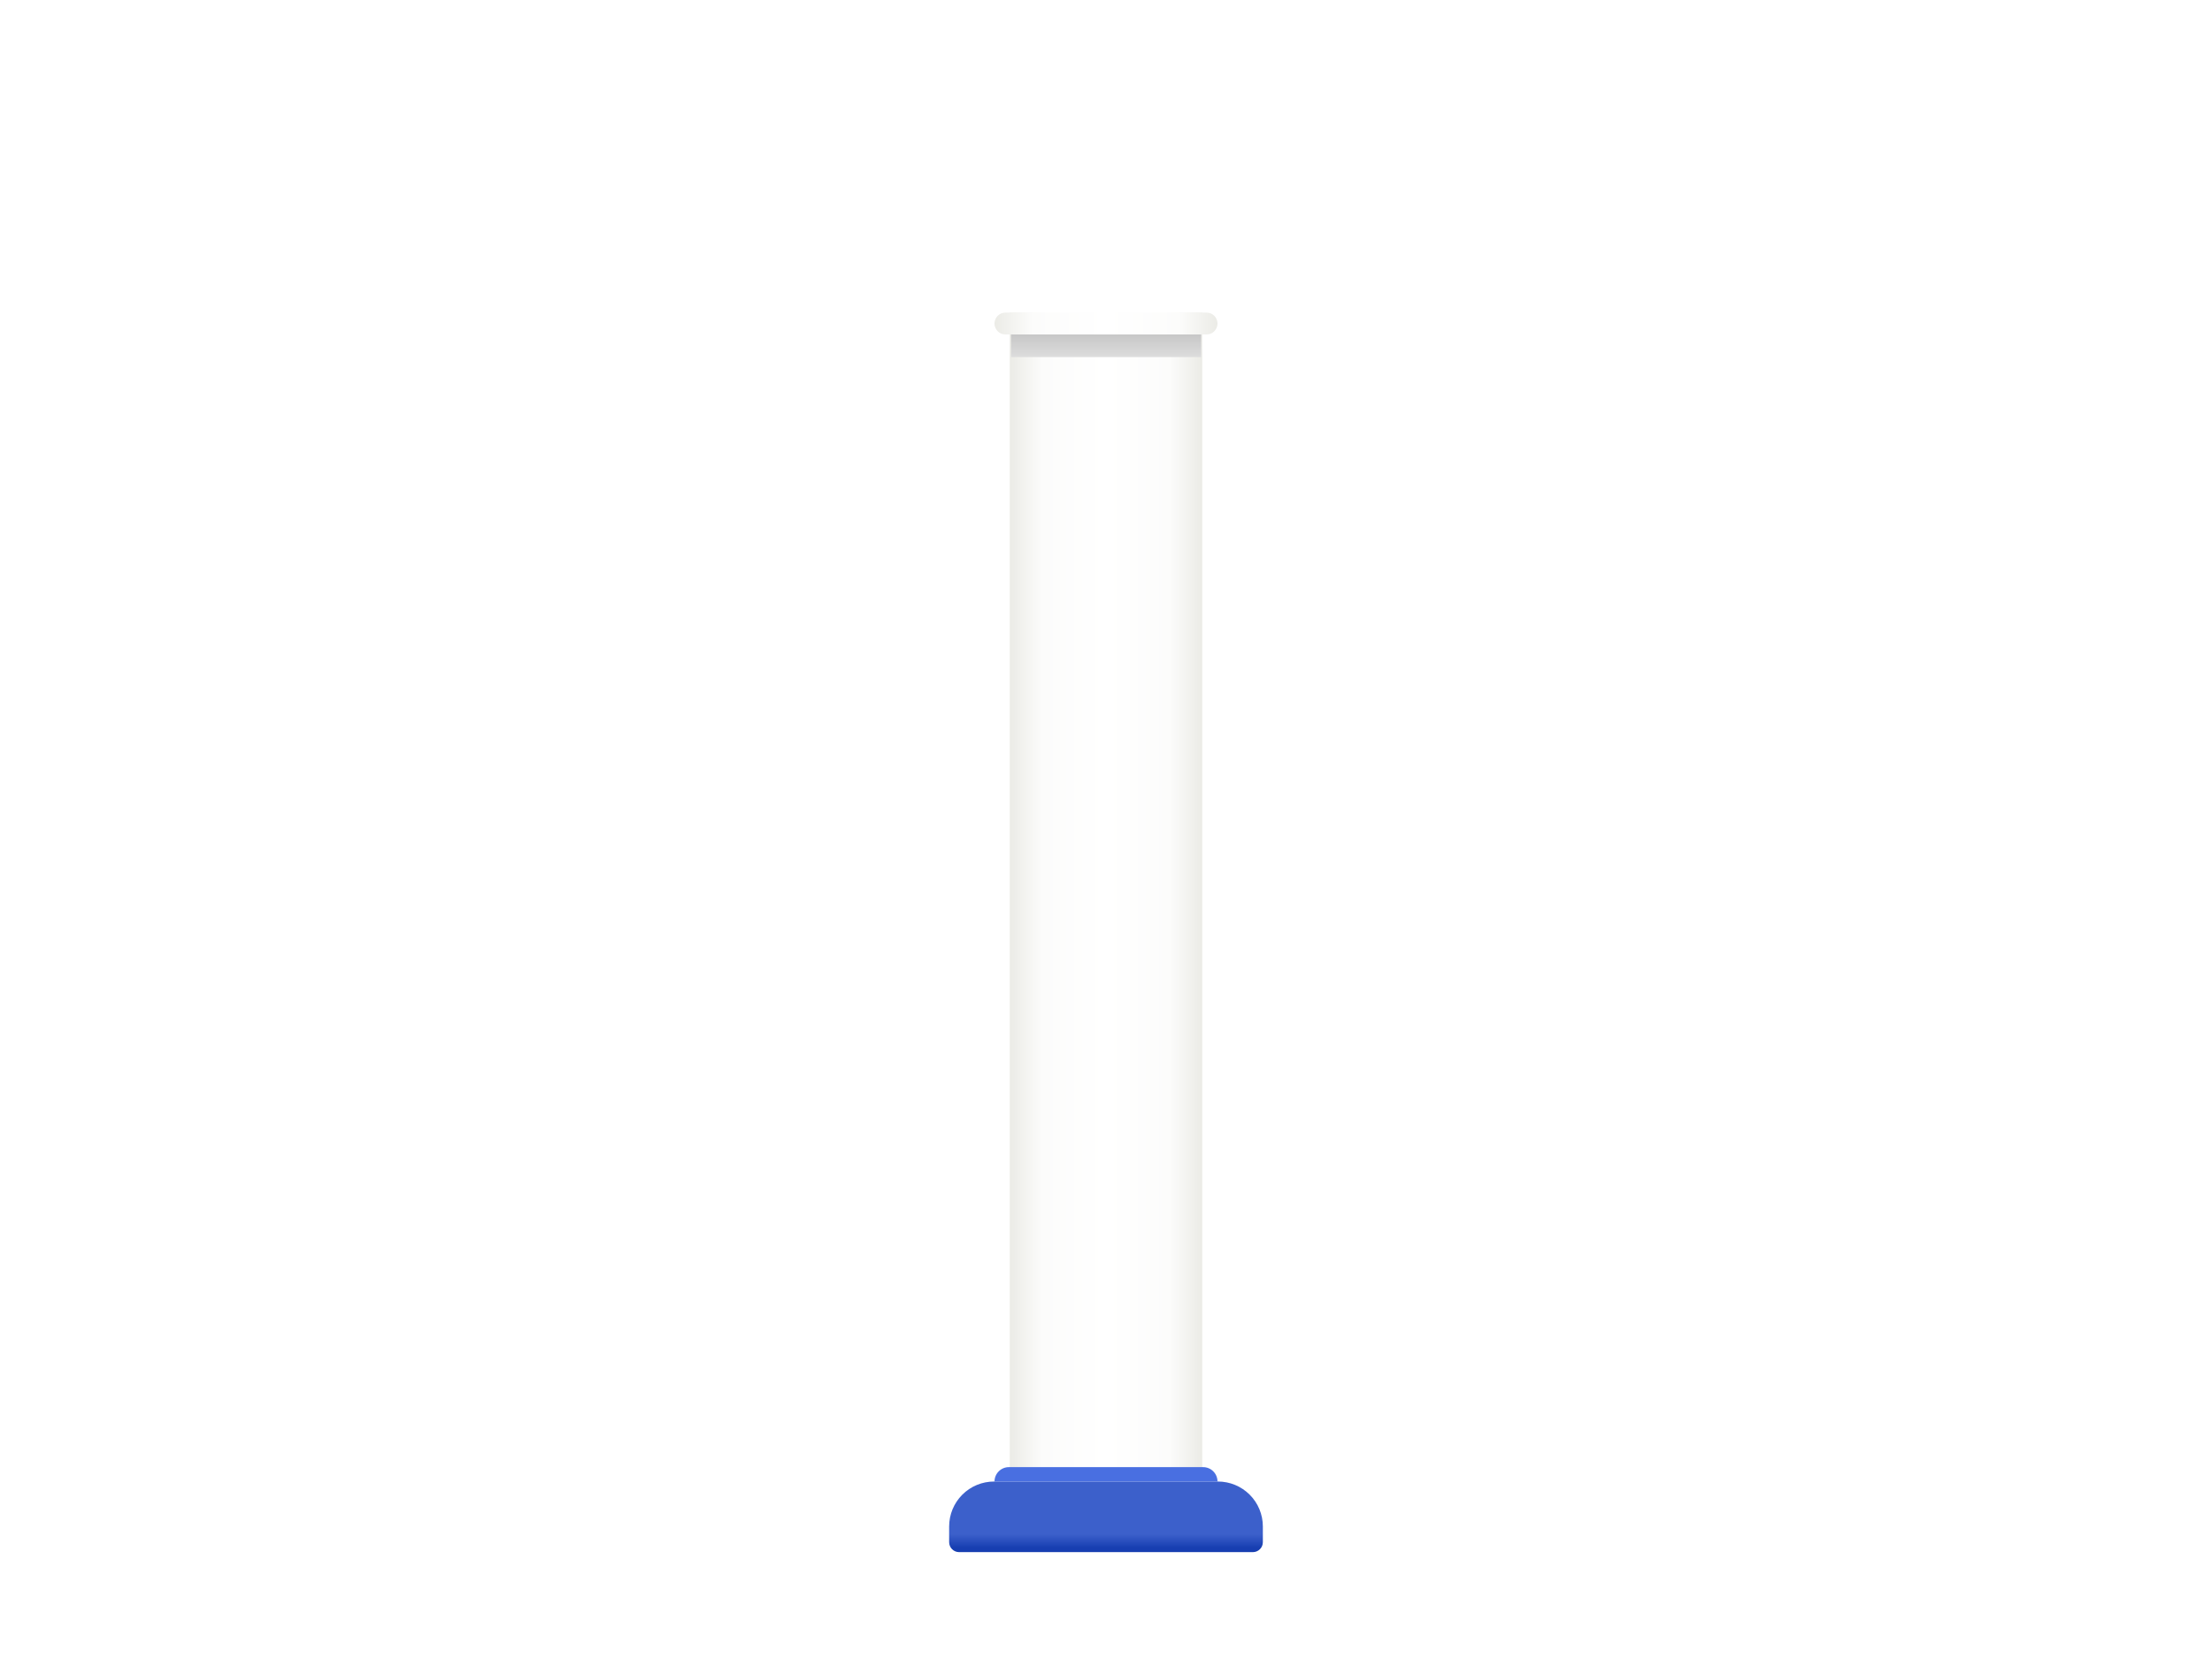
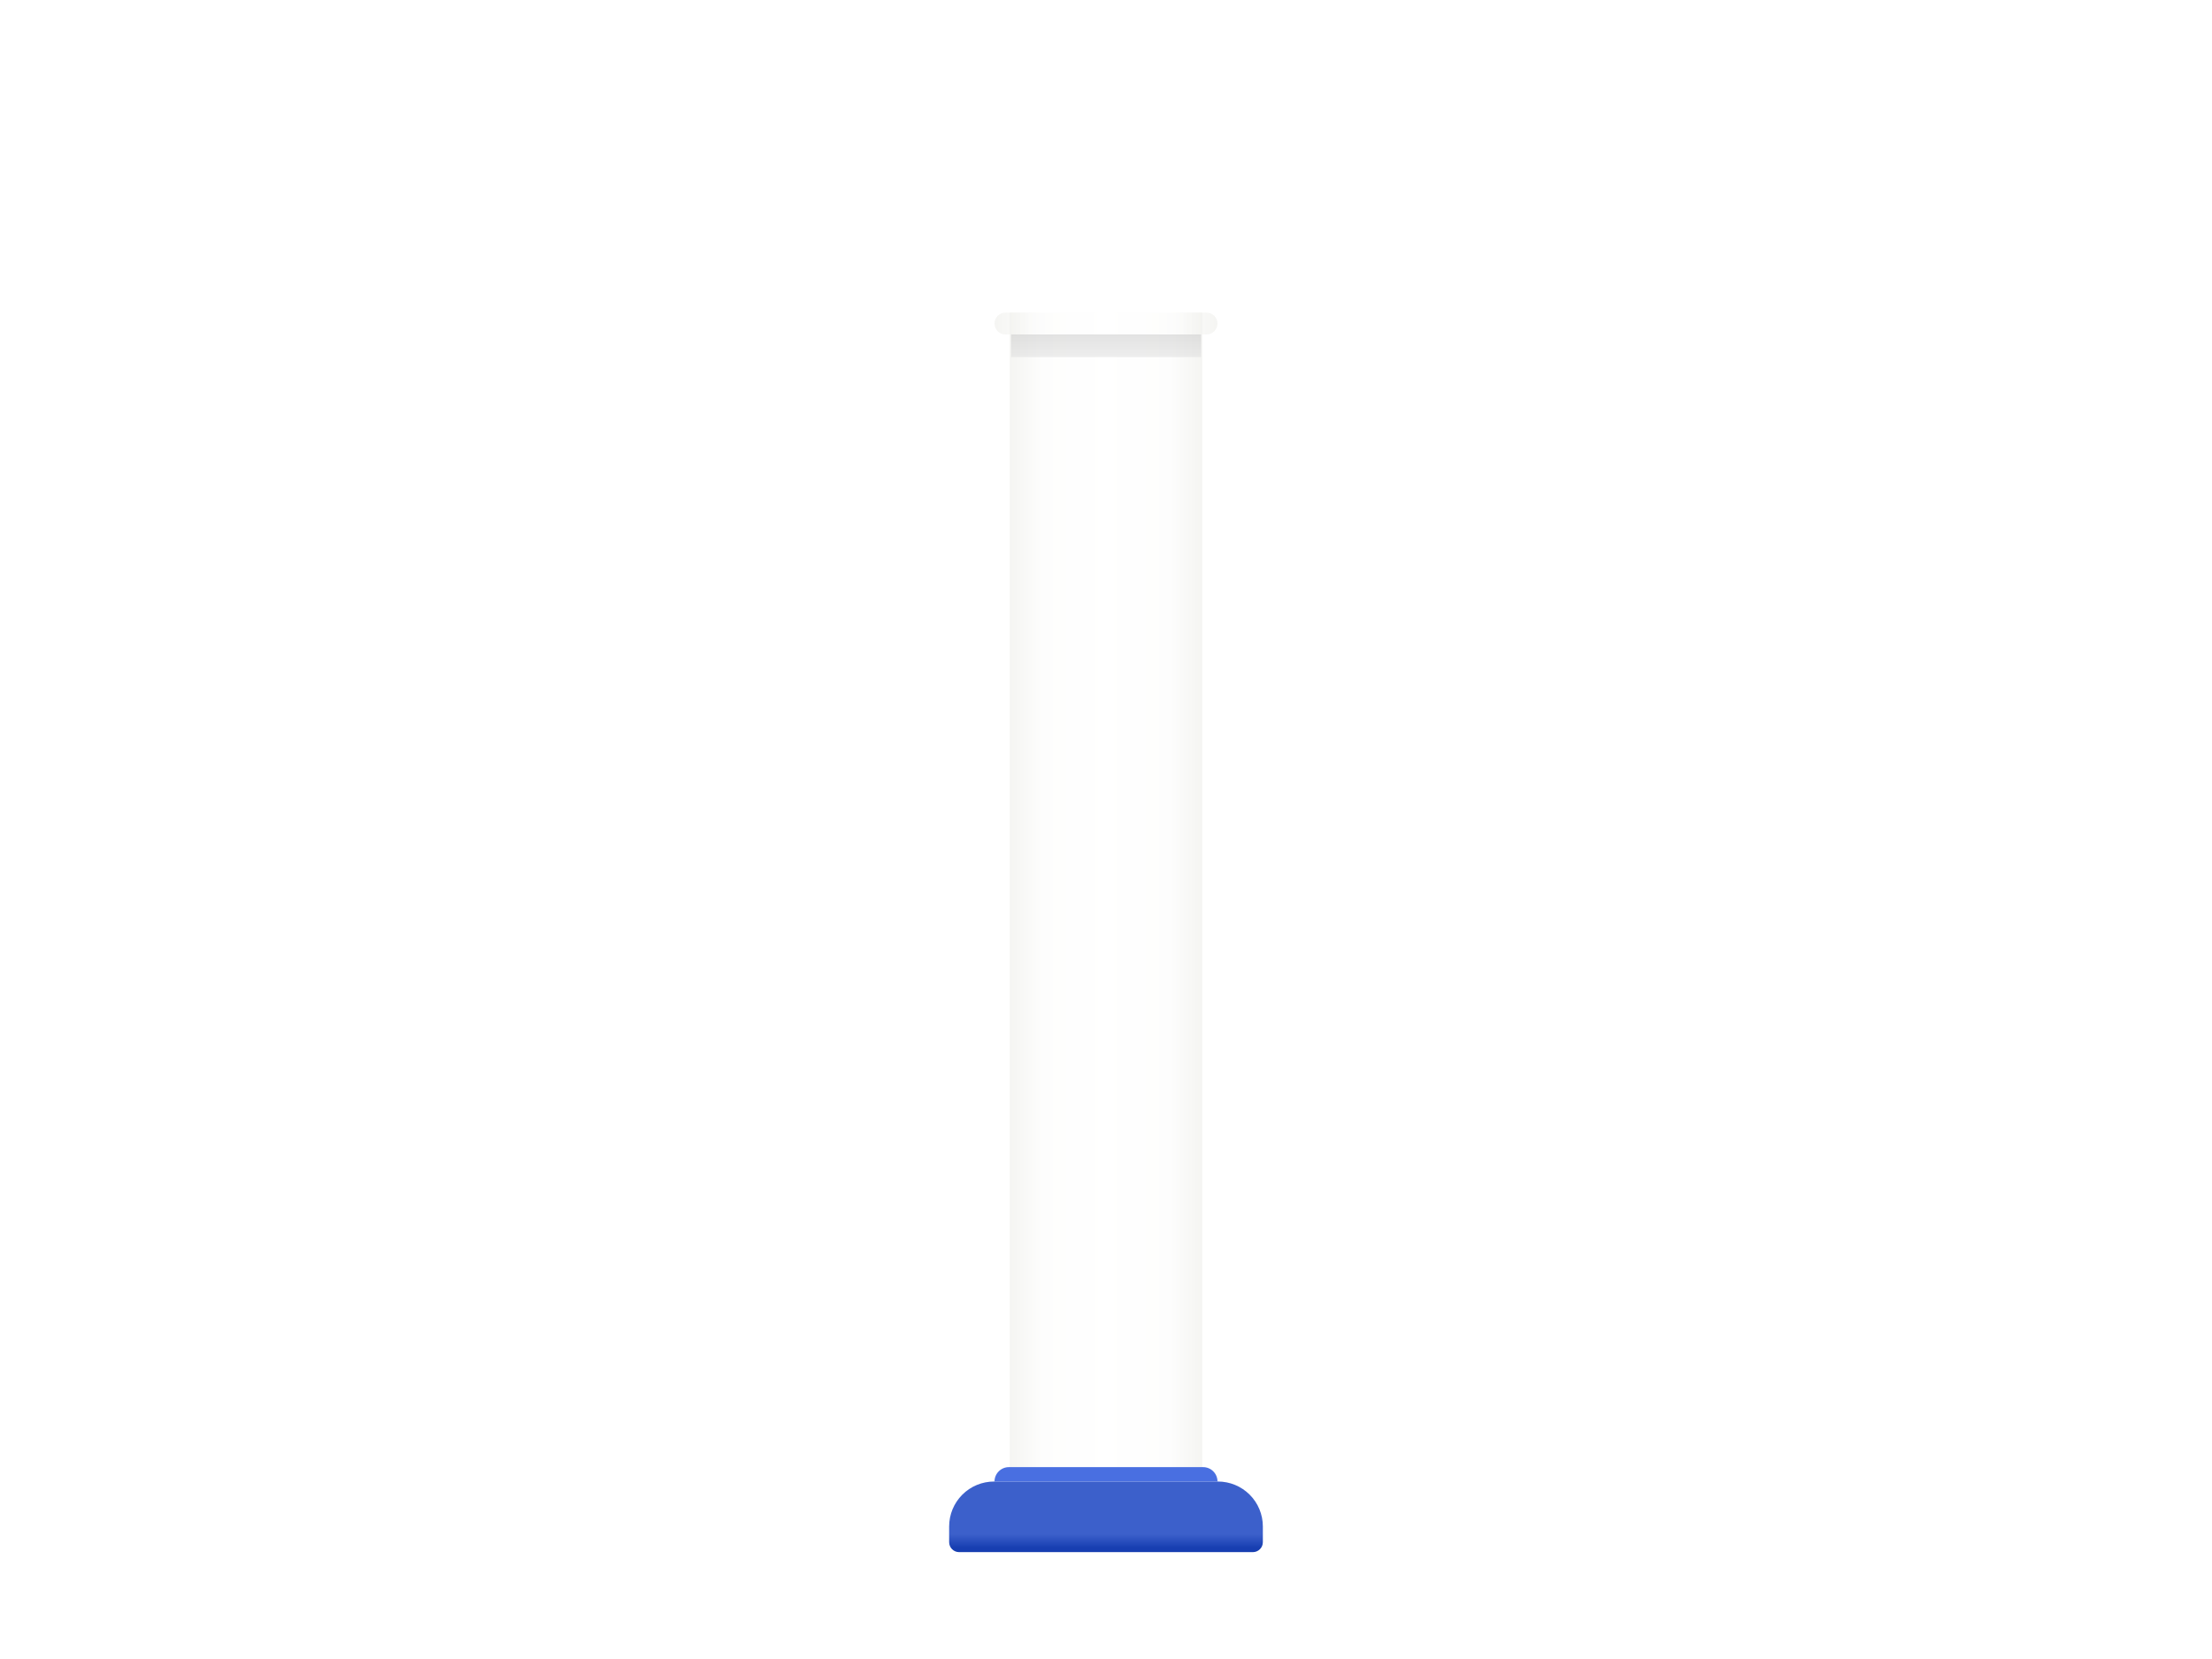
<svg xmlns="http://www.w3.org/2000/svg" width="100%" height="100%" viewBox="0 0 1024 768" version="1.1" xml:space="preserve" style="fill-rule:evenodd;clip-rule:evenodd;stroke-linejoin:round;stroke-miterlimit:2;">
  <g transform="matrix(0.711257,0,0,1,146.236,-0.791454)">
-     <rect x="451.625" y="145.5" width="125.25" height="537.75" style="fill:url(#_Linear1);" />
+     <g opacity="0.5">
+       <rect x="451.625" y="145.5" width="125.25" height="537.75" style="fill:url(#_Linear1);" />
+     </g>
  </g>
  <g transform="matrix(0.745721,0,0,0.348262,127.654,116.226)">
-     <path d="M577.823,81.784C579.624,81.784 581.351,83.316 582.624,86.043C583.898,88.77 584.613,92.469 584.613,96.325C584.613,96.326 584.613,96.327 584.613,96.328C584.613,100.185 583.898,103.883 582.624,106.61C581.351,109.337 579.624,110.869 577.823,110.869C554.306,110.869 476.497,110.869 452.98,110.869C451.179,110.869 449.452,109.337 448.178,106.61C446.905,103.883 446.189,100.185 446.189,96.328C446.189,96.327 446.189,96.326 446.189,96.325C446.189,92.469 446.905,88.77 448.178,86.043C449.452,83.316 451.179,81.784 452.98,81.784C476.497,81.784 554.306,81.784 577.823,81.784Z" style="fill:url(#_Linear2);" />
+     <g opacity="0.5">
+       <path d="M577.823,81.784C579.624,81.784 581.351,83.316 582.624,86.043C583.898,88.77 584.613,92.469 584.613,96.325L584.613,96.328C584.613,100.185 583.898,103.883 582.624,106.61C581.351,109.337 579.624,110.869 577.823,110.869L452.98,110.869C451.179,110.869 449.452,109.337 448.178,106.61C446.905,103.883 446.189,100.185 446.189,96.328L446.189,96.325C446.189,92.469 446.905,88.77 448.178,86.043C449.452,83.316 451.179,81.784 452.98,81.784L577.823,81.784Z" style="fill:url(#_Linear2);" />
+     </g>
  </g>
  <g transform="matrix(0.987763,0,0,0.315483,21.2498,117.685)">
-     <rect x="452.314" y="117.763" width="89.085" height="33.176" style="fill:url(#_Linear3);" />
+     <g opacity="0.5">
+       <rect x="452.314" y="117.763" width="89.085" height="33.176" style="fill:url(#_Linear3);" />
+     </g>
  </g>
  <g transform="matrix(0.281197,0,0,0.0632894,75.2726,648.863)">
-     <path d="M1737.35,584.246C1756.97,584.246 1775.79,618.875 1789.66,680.516C1803.54,742.157 1811.33,825.76 1811.33,912.933C1811.33,955.704 1811.33,995.683 1811.33,1027.66C1811.33,1068 1803.97,1100.7 1794.89,1100.7C1717.37,1100.7 1388.83,1100.7 1311.31,1100.7C1302.23,1100.7 1294.87,1068 1294.87,1027.66C1294.87,995.683 1294.87,955.704 1294.87,912.933C1294.87,825.76 1302.66,742.157 1316.54,680.516C1330.41,618.875 1349.23,584.246 1368.85,584.246C1466.99,584.246 1639.22,584.246 1737.35,584.246Z" style="fill:url(#_Linear4);" />
+     <path d="M1737.35,584.246C1756.97,584.246 1775.79,618.875 1789.66,680.516C1803.54,742.157 1811.33,825.76 1811.33,912.933L1811.33,1027.66C1811.33,1068 1803.97,1100.7 1794.89,1100.7L1311.31,1100.7C1302.23,1100.7 1294.87,1068 1294.87,1027.66L1294.87,912.933C1294.87,825.76 1302.66,742.157 1316.54,680.516C1330.41,618.875 1349.23,584.246 1368.85,584.246L1737.35,584.246Z" style="fill:url(#_Linear4);" />
  </g>
  <g transform="matrix(0.771451,0,0,0.5,118.798,378.445)">
-     <path d="M567.96,601.462C570.25,601.462 572.447,602.866 574.066,605.365C575.686,607.864 576.595,611.253 576.595,614.786C576.595,614.789 576.595,614.79 576.595,614.79L442.788,614.79L442.788,614.786C442.788,611.253 443.698,607.864 445.317,605.365C446.937,602.866 449.133,601.462 451.424,601.462C475.602,601.462 543.781,601.462 567.96,601.462Z" style="fill:rgb(73,111,225);" />
+     <path d="M567.96,601.462C570.25,601.462 572.447,602.866 574.066,605.365C575.686,607.864 576.595,611.253 576.595,614.786L576.595,614.79L442.788,614.79L442.788,614.786C442.788,611.253 443.698,607.864 445.317,605.365C446.937,602.866 449.133,601.462 451.424,601.462L567.96,601.462Z" style="fill:rgb(73,111,225);" />
  </g>
  <defs>
-     <linearGradient id="_Linear1" x1="0" y1="0" x2="1" y2="0" gradientUnits="userSpaceOnUse" gradientTransform="matrix(125.25,0,0,89.085,451.625,399.062)">
+     <linearGradient id="_Linear1" x1="0" y1="0" x2="1" y2="0" gradientUnits="userSpaceOnUse" gradientTransform="matrix(125.25,0,0,125.25,451.625,399.062)">
      <stop offset="0" style="stop-color:rgb(235,235,230);stop-opacity:1" />
      <stop offset="0.17" style="stop-color:rgb(252,252,251);stop-opacity:1" />
      <stop offset="0.5" style="stop-color:white;stop-opacity:1" />
      <stop offset="0.83" style="stop-color:rgb(252,252,251);stop-opacity:1" />
      <stop offset="1" style="stop-color:rgb(235,235,230);stop-opacity:1" />
    </linearGradient>
-     <linearGradient id="_Linear2" x1="0" y1="0" x2="1" y2="0" gradientUnits="userSpaceOnUse" gradientTransform="matrix(138.424,0,0,4.81823,446.189,95.4986)">
+     <linearGradient id="_Linear2" x1="0" y1="0" x2="1" y2="0" gradientUnits="userSpaceOnUse" gradientTransform="matrix(138.424,0,0,138.424,446.189,95.4986)">
      <stop offset="0" style="stop-color:rgb(235,235,230);stop-opacity:1" />
      <stop offset="0.17" style="stop-color:rgb(252,252,251);stop-opacity:1" />
      <stop offset="0.5" style="stop-color:white;stop-opacity:1" />
      <stop offset="0.83" style="stop-color:rgb(252,252,251);stop-opacity:1" />
      <stop offset="1" style="stop-color:rgb(235,235,230);stop-opacity:1" />
    </linearGradient>
-     <linearGradient id="_Linear3" x1="0" y1="0" x2="1" y2="0" gradientUnits="userSpaceOnUse" gradientTransform="matrix(3.69238e-08,-141.889,44.7636,1.17039e-07,496.857,185.222)">
+     <linearGradient id="_Linear3" x1="0" y1="0" x2="1" y2="0" gradientUnits="userSpaceOnUse" gradientTransform="matrix(3.69238e-08,-141.889,141.889,3.69238e-08,496.857,185.222)">
      <stop offset="0" style="stop-color:rgb(243,243,243);stop-opacity:1" />
      <stop offset="0.56" style="stop-color:rgb(191,191,191);stop-opacity:1" />
      <stop offset="1" style="stop-color:rgb(169,169,169);stop-opacity:1" />
    </linearGradient>
-     <linearGradient id="_Linear4" x1="0" y1="0" x2="1" y2="0" gradientUnits="userSpaceOnUse" gradientTransform="matrix(4.02734e-13,99.1511,-22.3161,1.78936e-12,1553.1,969.955)">
+     <linearGradient id="_Linear4" x1="0" y1="0" x2="1" y2="0" gradientUnits="userSpaceOnUse" gradientTransform="matrix(4.46391e-13,99.1511,-99.1511,4.46391e-13,1553.1,969.955)">
      <stop offset="0" style="stop-color:rgb(60,96,203);stop-opacity:1" />
      <stop offset="1" style="stop-color:rgb(23,62,177);stop-opacity:1" />
    </linearGradient>
  </defs>
</svg>
